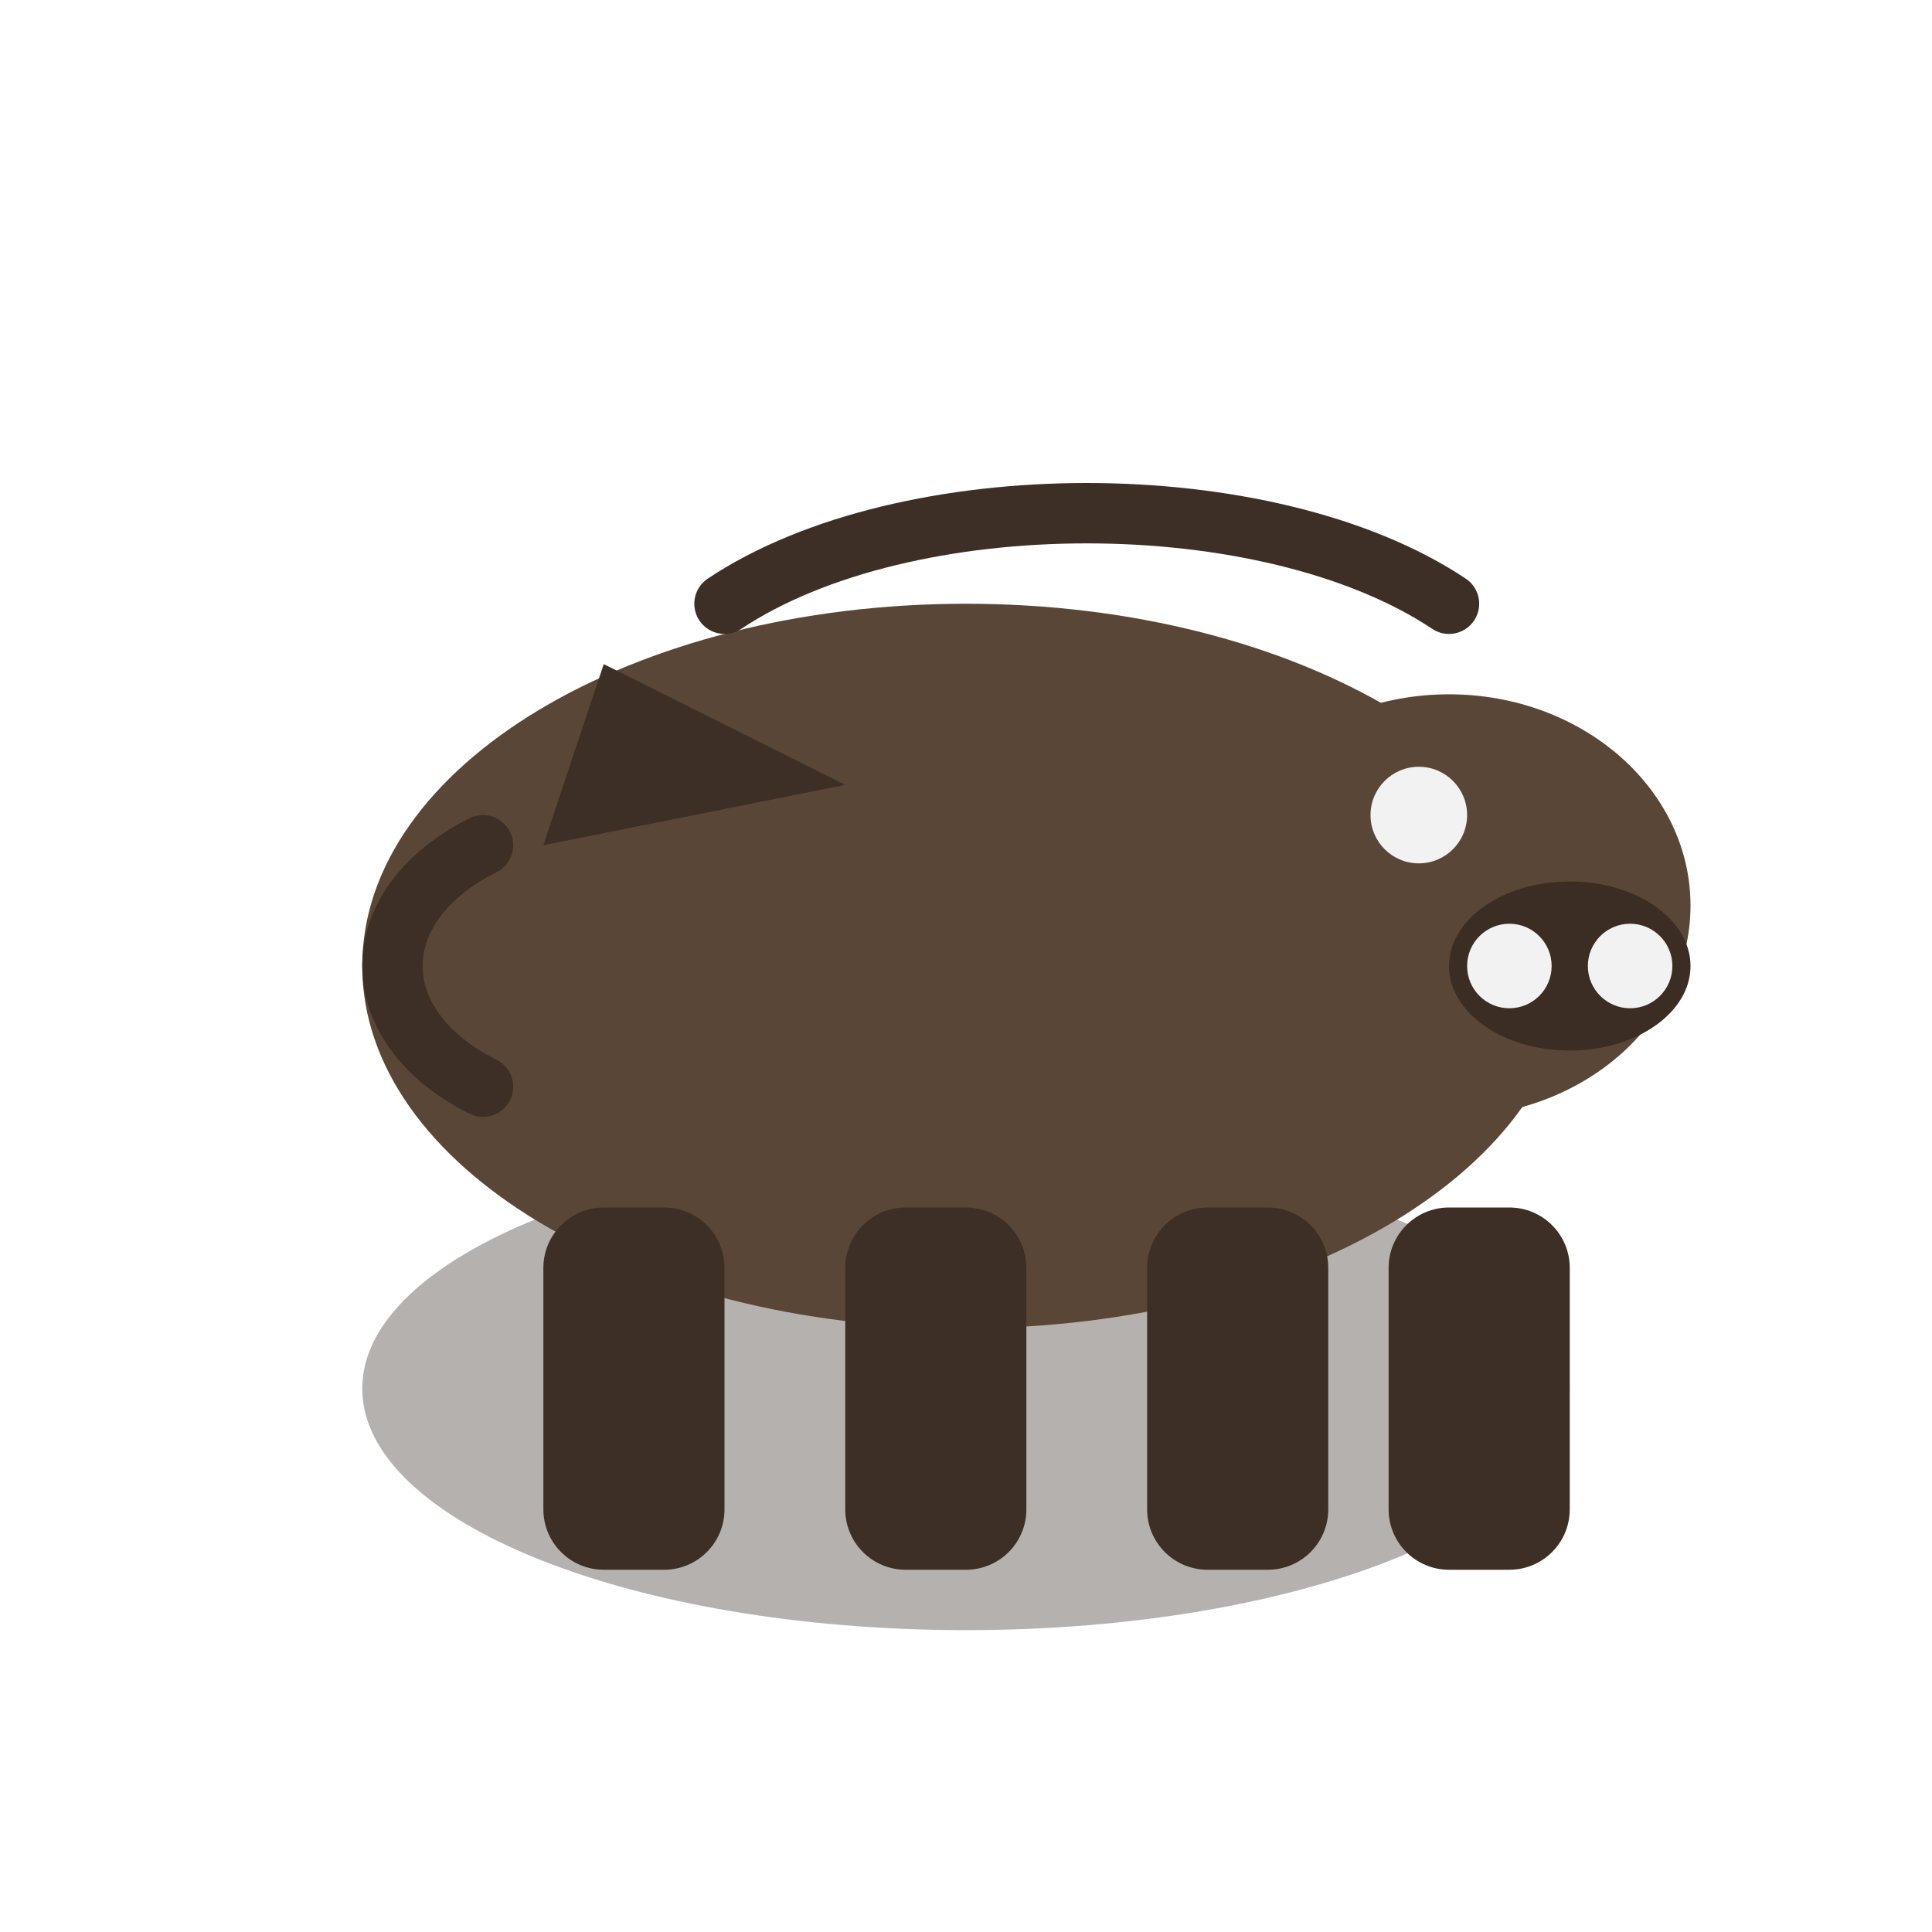
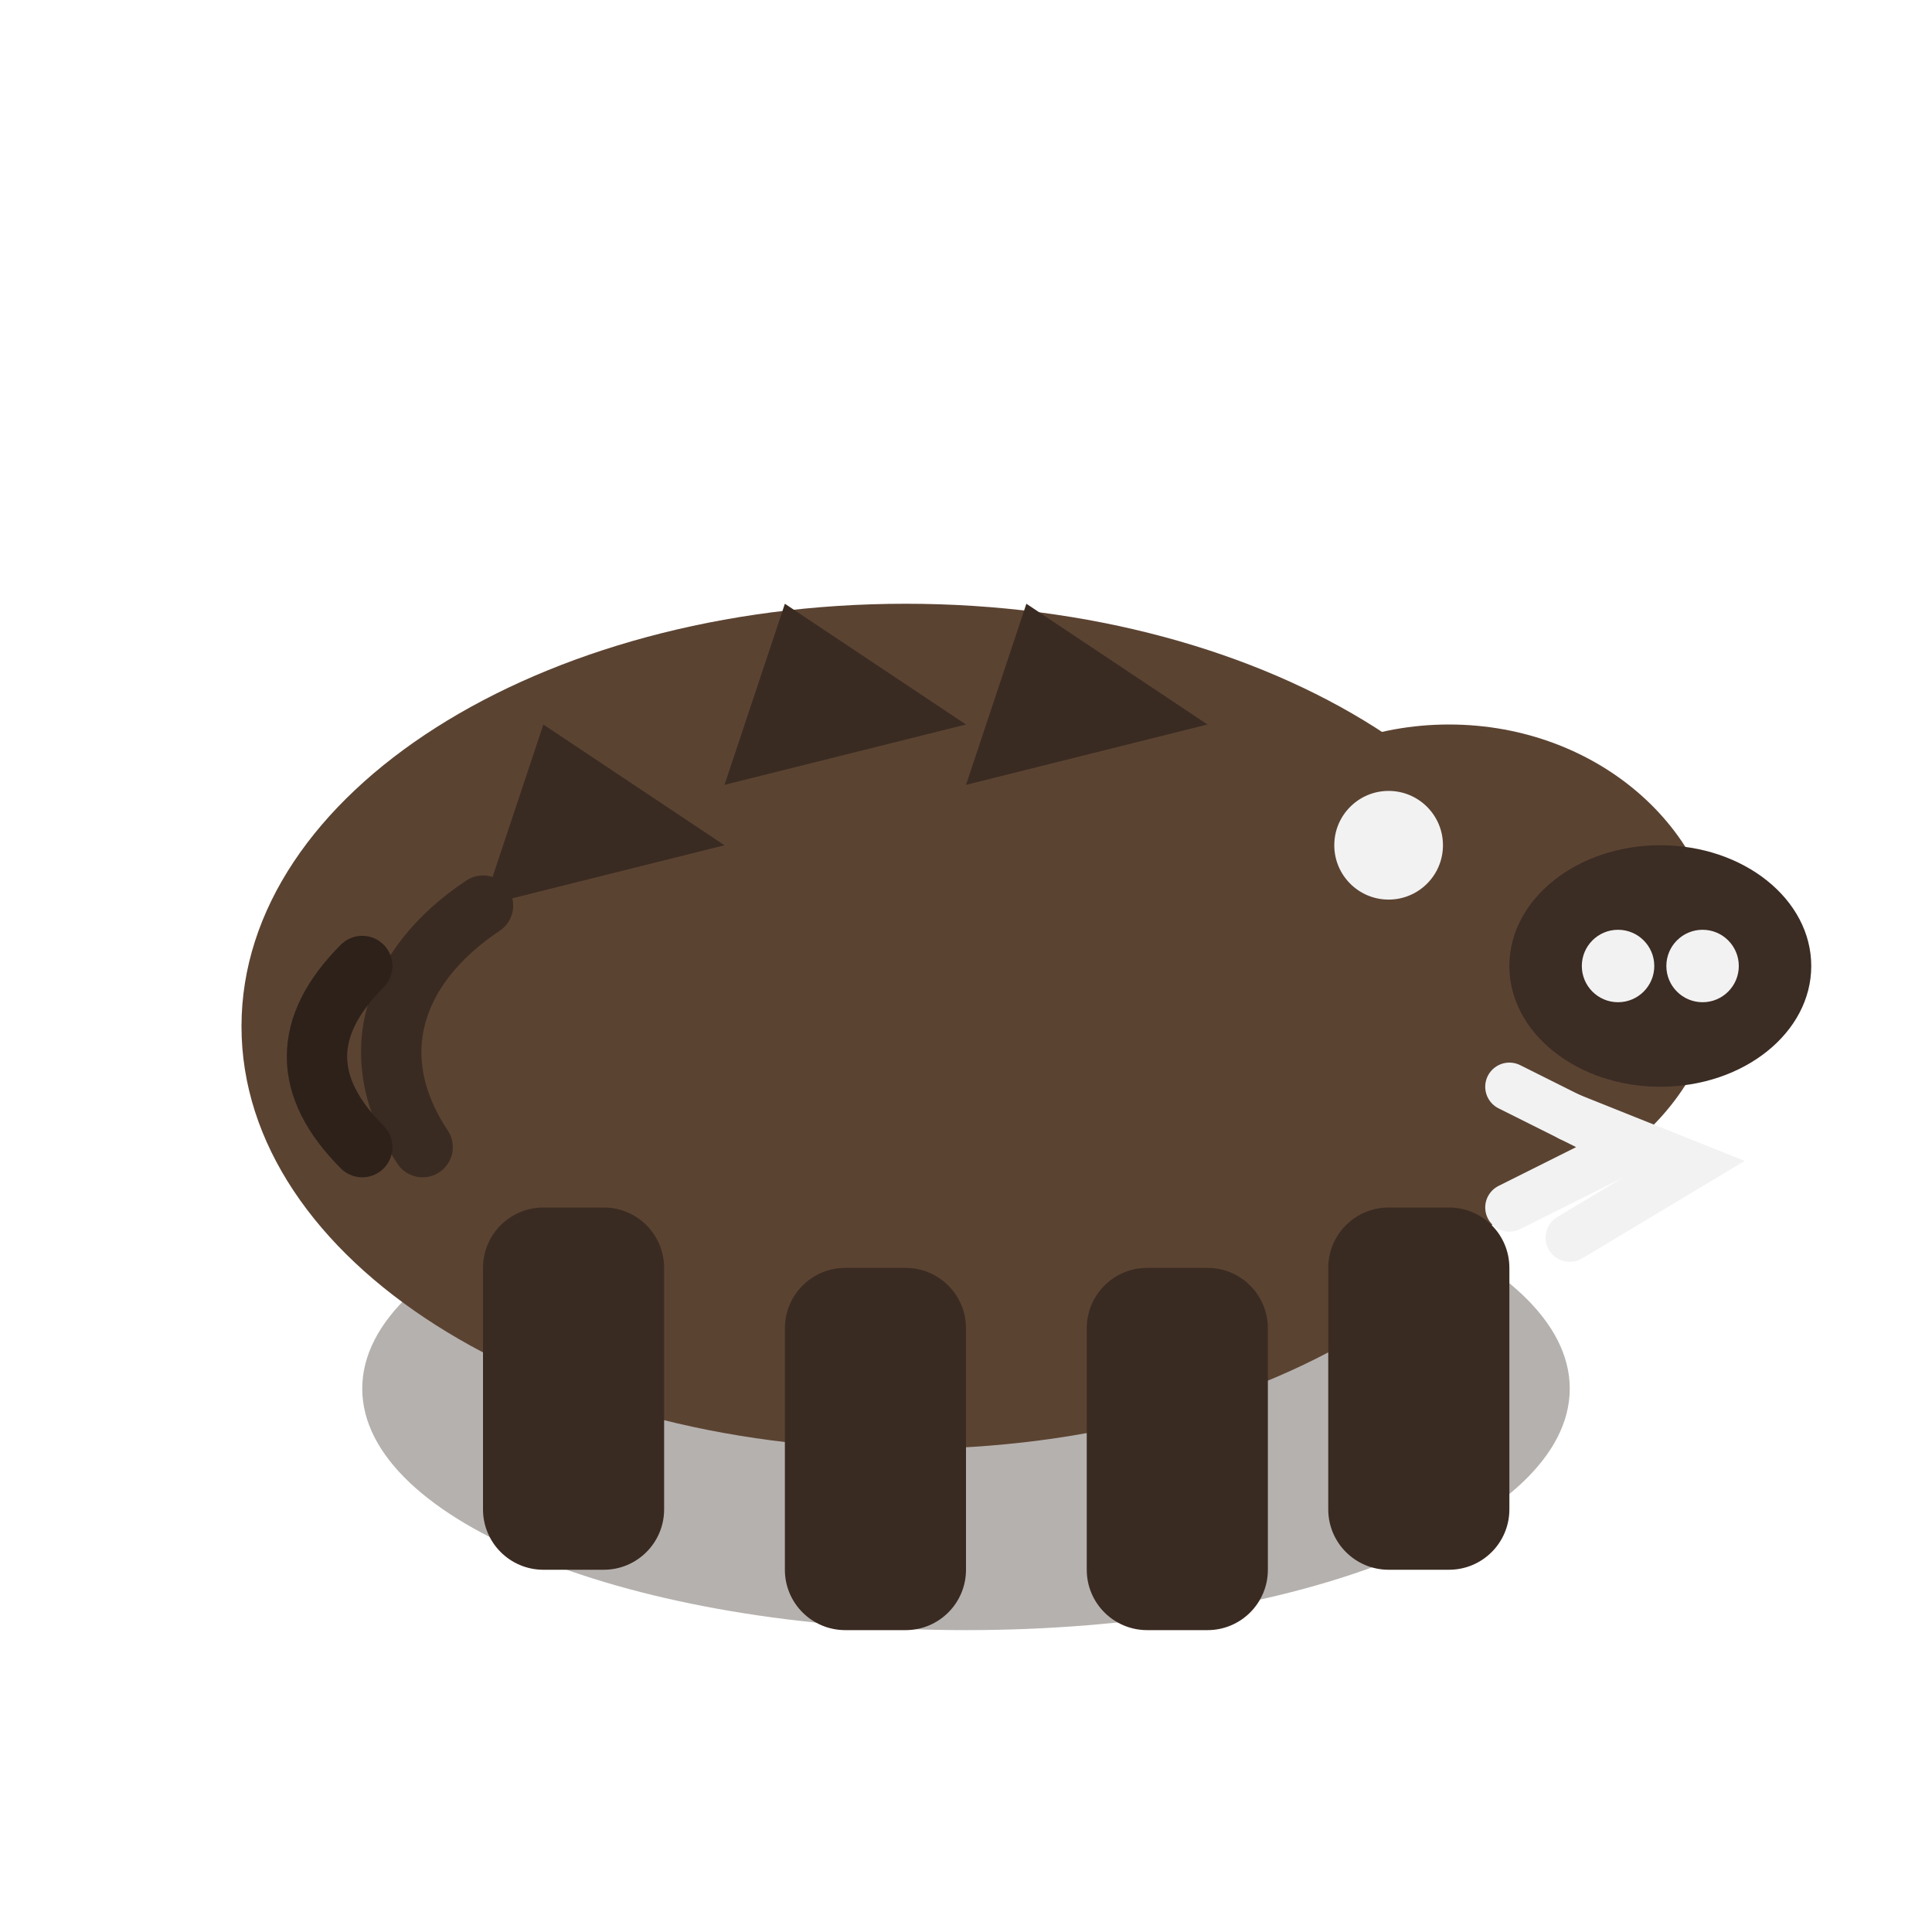
<svg xmlns="http://www.w3.org/2000/svg" width="32" height="32" viewBox="0 0 32 32">
  <rect width="32" height="32" fill="none" />
  <ellipse cx="16" cy="23" rx="10" ry="4" fill="#2a1f18" opacity="0.35" />
-   <ellipse cx="16" cy="16" rx="10" ry="6" fill="#5a4636" />
-   <ellipse cx="24" cy="15" rx="4" ry="3.5" fill="#5a4636" />
-   <ellipse cx="26" cy="16" rx="2" ry="1.4" fill="#3b2c24" />
-   <circle cx="25" cy="16" r="0.7" fill="#f2f2f2" />
-   <circle cx="27" cy="16" r="0.7" fill="#f2f2f2" />
-   <circle cx="23.5" cy="13.5" r="0.8" fill="#f2f2f2" />
-   <path d="M10 11l4 2-5 1z" fill="#3d2f25" />
-   <path d="M8 14c-2 1-2 3 0 4" fill="none" stroke="#3d2f25" stroke-width="1" stroke-linecap="round" />
-   <path d="M12 10c3-2 9-2 12 0" fill="none" stroke="#3d2f25" stroke-width="1" stroke-linecap="round" />
-   <rect x="9" y="20" width="3" height="6" rx="1" fill="#3d2f25" />
-   <rect x="14" y="20" width="3" height="6" rx="1" fill="#3d2f25" />
-   <rect x="19" y="20" width="3" height="6" rx="1" fill="#3d2f25" />
-   <rect x="23" y="20" width="3" height="6" rx="1" fill="#3d2f25" />
+   <ellipse cx="15" cy="17" rx="11" ry="7" fill="#5b4332" />
+   <ellipse cx="24" cy="16" rx="4.5" ry="4" fill="#5b4332" />
+   <ellipse cx="27.5" cy="16" rx="2.5" ry="2" fill="#3b2c24" />
+   <circle cx="26.8" cy="16" r="0.6" fill="#f2f2f2" />
+   <circle cx="28.2" cy="16" r="0.6" fill="#f2f2f2" />
+   <circle cx="23" cy="14" r="0.9" fill="#f2f2f2" />
+   <path d="M25 18l2 1-2 1" fill="none" stroke="#f2f2f2" stroke-width="0.8" stroke-linecap="round" />
+   <path d="M26 18.5l2 0.8-2 1.2" fill="none" stroke="#f2f2f2" stroke-width="0.8" stroke-linecap="round" />
+   <path d="M9 12l3 2-4 1z" fill="#3a2b22" />
+   <path d="M13 10l3 2-4 1z" fill="#3a2b22" />
+   <path d="M17 10l3 2-4 1z" fill="#3a2b22" />
+   <path d="M8 15c-1.5 1-2 2.5-1 4" fill="none" stroke="#3a2b22" stroke-width="1" stroke-linecap="round" />
+   <rect x="8" y="20" width="3" height="6" rx="1" fill="#3a2b22" />
+   <rect x="13" y="21" width="3" height="6" rx="1" fill="#3a2b22" />
+   <rect x="18" y="21" width="3" height="6" rx="1" fill="#3a2b22" />
+   <rect x="22" y="20" width="3" height="6" rx="1" fill="#3a2b22" />
+   <path d="M6 16c-1 1-1 2 0 3" fill="none" stroke="#2d211a" stroke-width="1" stroke-linecap="round" />
</svg>
